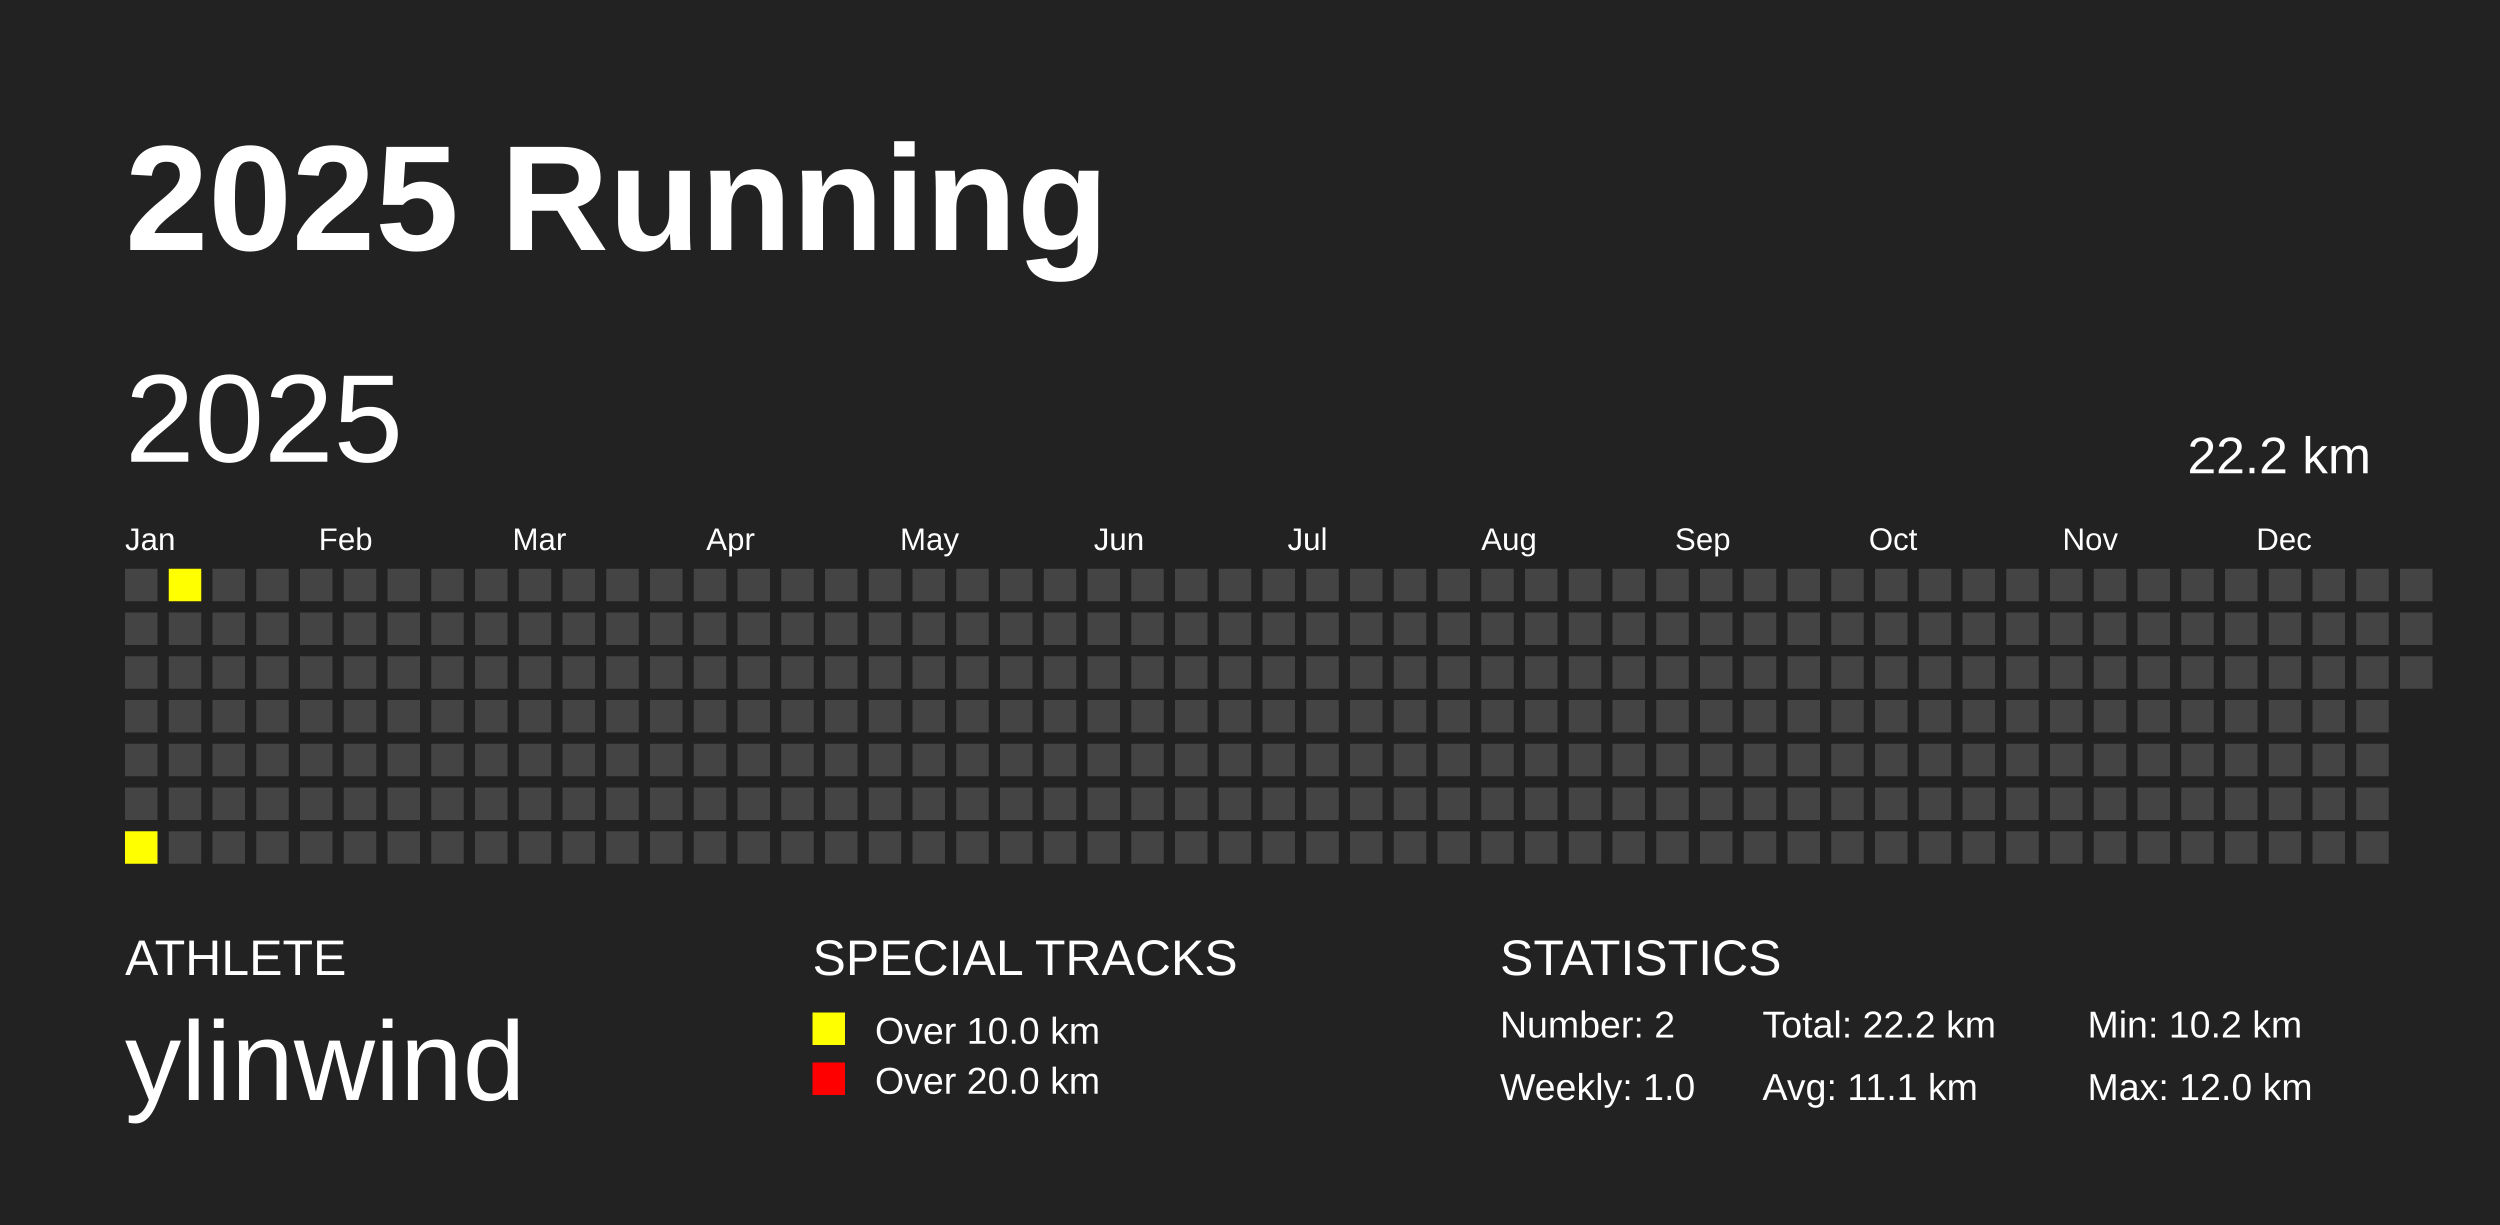
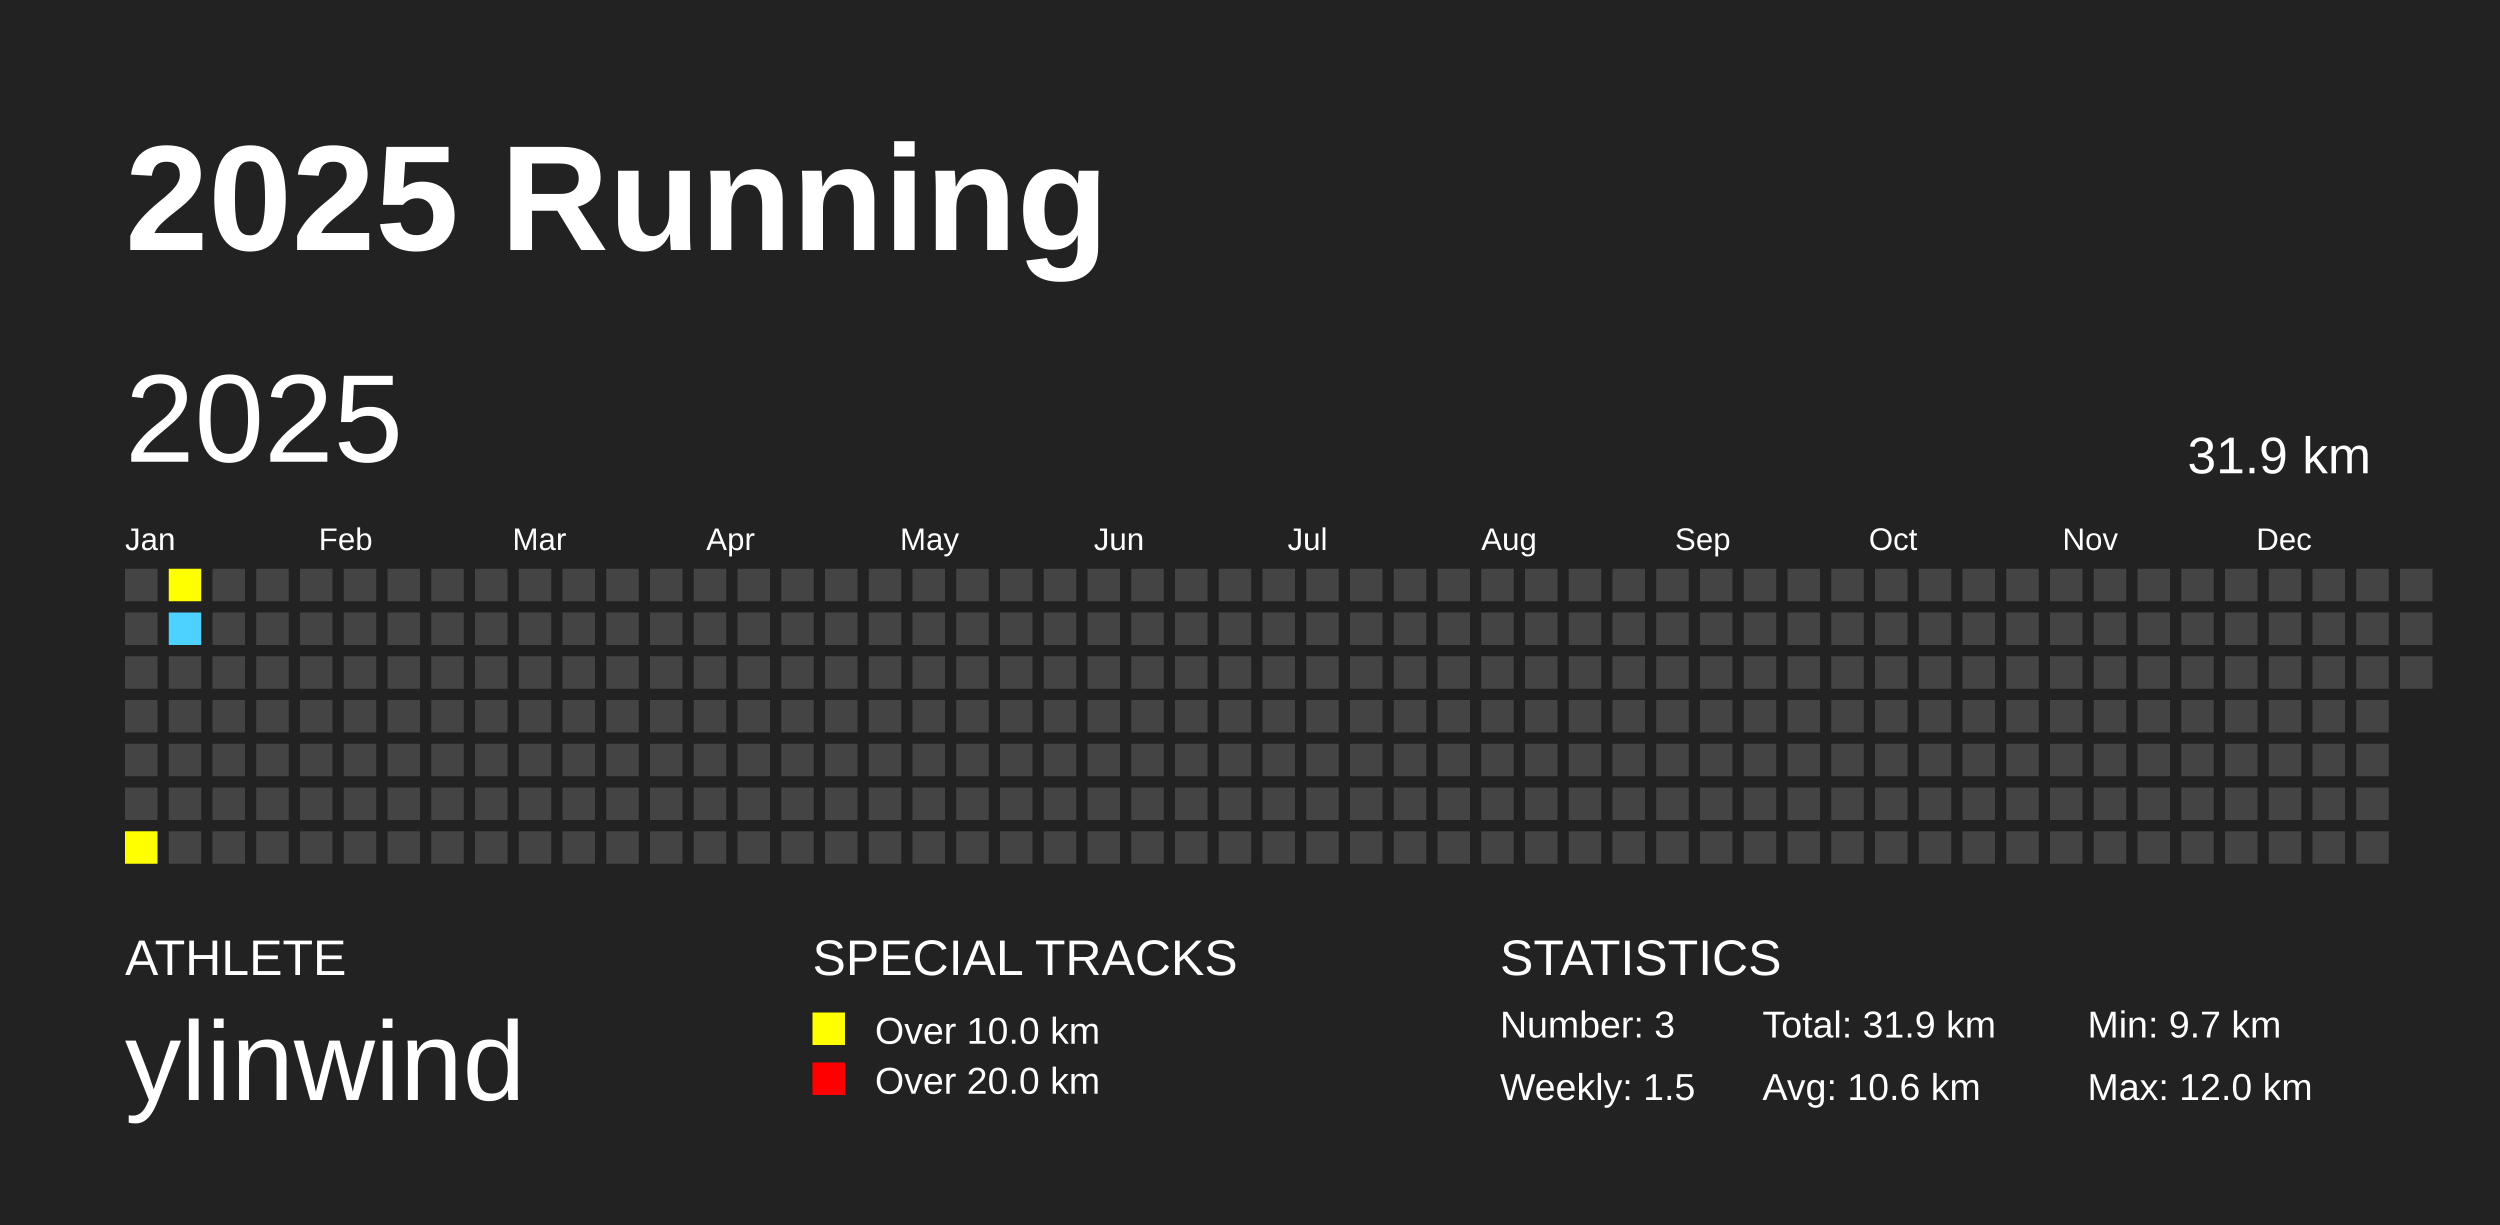
<svg xmlns="http://www.w3.org/2000/svg" baseProfile="full" height="98mm" version="1.1" viewBox="0,0,200,98" width="200mm">
  <defs />
  <rect fill="#222222" height="98" width="200" x="0" y="0" />
  <text fill="#FFFFFF" style="font-size:12px; font-family:Arial; font-weight:bold;" x="10" y="20">2025 Running</text>
  <text fill="#FFFFFF" style="font-size:4px; font-family:Arial" x="10" y="78">ATHLETE</text>
  <text fill="#FFFFFF" style="font-size:9px; font-family:Arial" x="10" y="88">ylinwind</text>
  <text fill="#FFFFFF" style="font-size:4px; font-family:Arial" x="65" y="78">SPECIAL TRACKS</text>
  <rect fill="yellow" height="2.6" width="2.6" x="65" y="81" />
  <text fill="#FFFFFF" style="font-size:3px; font-family:Arial" x="70" y="83.5">Over 10.0 km</text>
  <rect fill="red" height="2.6" width="2.6" x="65" y="85" />
  <text fill="#FFFFFF" style="font-size:3px; font-family:Arial" x="70" y="87.5">Over 20.0 km</text>
  <text fill="#FFFFFF" style="font-size:4px; font-family:Arial" x="120" y="78">STATISTICS</text>
-   <text fill="#FFFFFF" style="font-size:3px; font-family:Arial" x="120" y="83">Number: 2</text>
-   <text fill="#FFFFFF" style="font-size:3px; font-family:Arial" x="120" y="88">Weekly: 1.0</text>
-   <text fill="#FFFFFF" style="font-size:3px; font-family:Arial" x="141" y="83">Total: 22.2 km</text>
-   <text fill="#FFFFFF" style="font-size:3px; font-family:Arial" x="141" y="88">Avg: 11.1 km</text>
-   <text fill="#FFFFFF" style="font-size:3px; font-family:Arial" x="167" y="83">Min: 10.2 km</text>
+   <text fill="#FFFFFF" style="font-size:3px; font-family:Arial" x="120" y="83">Number: 3</text>
+   <text fill="#FFFFFF" style="font-size:3px; font-family:Arial" x="120" y="88">Weekly: 1.5</text>
+   <text fill="#FFFFFF" style="font-size:3px; font-family:Arial" x="141" y="83">Total: 31.9 km</text>
+   <text fill="#FFFFFF" style="font-size:3px; font-family:Arial" x="141" y="88">Avg: 10.6 km</text>
+   <text fill="#FFFFFF" style="font-size:3px; font-family:Arial" x="167" y="83">Min: 9.7 km</text>
  <text fill="#FFFFFF" style="font-size:3px; font-family:Arial" x="167" y="88">Max: 12.0 km</text>
  <text dominant-baseline="hanging" fill="#FFFFFF" style="font-size:10.0px; font-family:Arial;" x="10" y="30">2025</text>
-   <text dominant-baseline="hanging" fill="#FFFFFF" style="font-size:4.125px; font-family:Arial;" x="175" y="35">22.2 km</text>
+   <text dominant-baseline="hanging" fill="#FFFFFF" style="font-size:4.125px; font-family:Arial;" x="175" y="35">31.9 km</text>
  <text fill="#FFFFFF" style="font-size:2.5px; font-family:Arial" x="10.0" y="44">Jan</text>
  <text fill="#FFFFFF" style="font-size:2.5px; font-family:Arial" x="25.5" y="44">Feb</text>
  <text fill="#FFFFFF" style="font-size:2.5px; font-family:Arial" x="41.0" y="44">Mar</text>
  <text fill="#FFFFFF" style="font-size:2.5px; font-family:Arial" x="56.5" y="44">Apr</text>
  <text fill="#FFFFFF" style="font-size:2.5px; font-family:Arial" x="72.0" y="44">May</text>
  <text fill="#FFFFFF" style="font-size:2.5px; font-family:Arial" x="87.5" y="44">Jun</text>
  <text fill="#FFFFFF" style="font-size:2.5px; font-family:Arial" x="103.0" y="44">Jul</text>
  <text fill="#FFFFFF" style="font-size:2.5px; font-family:Arial" x="118.5" y="44">Aug</text>
  <text fill="#FFFFFF" style="font-size:2.5px; font-family:Arial" x="134.0" y="44">Sep</text>
  <text fill="#FFFFFF" style="font-size:2.5px; font-family:Arial" x="149.5" y="44">Oct</text>
  <text fill="#FFFFFF" style="font-size:2.5px; font-family:Arial" x="165.0" y="44">Nov</text>
  <text fill="#FFFFFF" style="font-size:2.5px; font-family:Arial" x="180.5" y="44">Dec</text>
  <rect fill="#444444" height="2.6" width="2.6" x="10.0" y="45.5" />
  <rect fill="#444444" height="2.6" width="2.6" x="10.0" y="49.0" />
  <rect fill="#444444" height="2.6" width="2.6" x="10.0" y="52.5" />
  <rect fill="#444444" height="2.6" width="2.6" x="10.0" y="56.0" />
  <rect fill="#444444" height="2.6" width="2.6" x="10.0" y="59.5" />
  <rect fill="#444444" height="2.6" width="2.6" x="10.0" y="63.0" />
  <rect fill="yellow" height="2.6" width="2.6" x="10.0" y="66.5" />
  <rect fill="yellow" height="2.6" width="2.6" x="13.5" y="45.5" />
-   <rect fill="#444444" height="2.6" width="2.6" x="13.5" y="49.0" />
+   <rect fill="#4DD2FF" height="2.6" width="2.6" x="13.5" y="49.0" />
  <rect fill="#444444" height="2.6" width="2.6" x="13.5" y="52.5" />
  <rect fill="#444444" height="2.6" width="2.6" x="13.5" y="56.0" />
  <rect fill="#444444" height="2.6" width="2.6" x="13.5" y="59.5" />
  <rect fill="#444444" height="2.6" width="2.6" x="13.5" y="63.0" />
  <rect fill="#444444" height="2.6" width="2.6" x="13.5" y="66.5" />
  <rect fill="#444444" height="2.6" width="2.6" x="17.0" y="45.5" />
  <rect fill="#444444" height="2.6" width="2.6" x="17.0" y="49.0" />
  <rect fill="#444444" height="2.6" width="2.6" x="17.0" y="52.5" />
  <rect fill="#444444" height="2.6" width="2.6" x="17.0" y="56.0" />
  <rect fill="#444444" height="2.6" width="2.6" x="17.0" y="59.5" />
  <rect fill="#444444" height="2.6" width="2.6" x="17.0" y="63.0" />
  <rect fill="#444444" height="2.6" width="2.6" x="17.0" y="66.5" />
  <rect fill="#444444" height="2.6" width="2.6" x="20.5" y="45.5" />
  <rect fill="#444444" height="2.6" width="2.6" x="20.5" y="49.0" />
  <rect fill="#444444" height="2.6" width="2.6" x="20.5" y="52.5" />
  <rect fill="#444444" height="2.6" width="2.6" x="20.5" y="56.0" />
  <rect fill="#444444" height="2.6" width="2.6" x="20.5" y="59.5" />
  <rect fill="#444444" height="2.6" width="2.6" x="20.5" y="63.0" />
  <rect fill="#444444" height="2.6" width="2.6" x="20.5" y="66.5" />
  <rect fill="#444444" height="2.6" width="2.6" x="24.0" y="45.5" />
  <rect fill="#444444" height="2.6" width="2.6" x="24.0" y="49.0" />
  <rect fill="#444444" height="2.6" width="2.6" x="24.0" y="52.5" />
  <rect fill="#444444" height="2.6" width="2.6" x="24.0" y="56.0" />
  <rect fill="#444444" height="2.6" width="2.6" x="24.0" y="59.5" />
  <rect fill="#444444" height="2.6" width="2.6" x="24.0" y="63.0" />
  <rect fill="#444444" height="2.6" width="2.6" x="24.0" y="66.5" />
  <rect fill="#444444" height="2.6" width="2.6" x="27.5" y="45.5" />
  <rect fill="#444444" height="2.6" width="2.6" x="27.5" y="49.0" />
  <rect fill="#444444" height="2.6" width="2.6" x="27.5" y="52.5" />
  <rect fill="#444444" height="2.6" width="2.6" x="27.5" y="56.0" />
  <rect fill="#444444" height="2.6" width="2.6" x="27.5" y="59.5" />
  <rect fill="#444444" height="2.6" width="2.6" x="27.5" y="63.0" />
  <rect fill="#444444" height="2.6" width="2.6" x="27.5" y="66.5" />
  <rect fill="#444444" height="2.6" width="2.6" x="31.0" y="45.5" />
  <rect fill="#444444" height="2.6" width="2.6" x="31.0" y="49.0" />
  <rect fill="#444444" height="2.6" width="2.6" x="31.0" y="52.5" />
  <rect fill="#444444" height="2.6" width="2.6" x="31.0" y="56.0" />
  <rect fill="#444444" height="2.6" width="2.6" x="31.0" y="59.5" />
  <rect fill="#444444" height="2.6" width="2.6" x="31.0" y="63.0" />
  <rect fill="#444444" height="2.6" width="2.6" x="31.0" y="66.5" />
  <rect fill="#444444" height="2.6" width="2.6" x="34.5" y="45.5" />
  <rect fill="#444444" height="2.6" width="2.6" x="34.5" y="49.0" />
  <rect fill="#444444" height="2.6" width="2.6" x="34.5" y="52.5" />
  <rect fill="#444444" height="2.6" width="2.6" x="34.5" y="56.0" />
  <rect fill="#444444" height="2.6" width="2.6" x="34.5" y="59.5" />
  <rect fill="#444444" height="2.6" width="2.6" x="34.5" y="63.0" />
  <rect fill="#444444" height="2.6" width="2.6" x="34.5" y="66.5" />
  <rect fill="#444444" height="2.6" width="2.6" x="38.0" y="45.5" />
  <rect fill="#444444" height="2.6" width="2.6" x="38.0" y="49.0" />
  <rect fill="#444444" height="2.6" width="2.6" x="38.0" y="52.5" />
  <rect fill="#444444" height="2.6" width="2.6" x="38.0" y="56.0" />
  <rect fill="#444444" height="2.6" width="2.6" x="38.0" y="59.5" />
  <rect fill="#444444" height="2.6" width="2.6" x="38.0" y="63.0" />
  <rect fill="#444444" height="2.6" width="2.6" x="38.0" y="66.5" />
  <rect fill="#444444" height="2.6" width="2.6" x="41.5" y="45.5" />
  <rect fill="#444444" height="2.6" width="2.6" x="41.5" y="49.0" />
  <rect fill="#444444" height="2.6" width="2.6" x="41.5" y="52.5" />
  <rect fill="#444444" height="2.6" width="2.6" x="41.5" y="56.0" />
  <rect fill="#444444" height="2.6" width="2.6" x="41.5" y="59.5" />
  <rect fill="#444444" height="2.6" width="2.6" x="41.5" y="63.0" />
  <rect fill="#444444" height="2.6" width="2.6" x="41.5" y="66.5" />
  <rect fill="#444444" height="2.6" width="2.6" x="45.0" y="45.5" />
  <rect fill="#444444" height="2.6" width="2.6" x="45.0" y="49.0" />
  <rect fill="#444444" height="2.6" width="2.6" x="45.0" y="52.5" />
  <rect fill="#444444" height="2.6" width="2.6" x="45.0" y="56.0" />
  <rect fill="#444444" height="2.6" width="2.6" x="45.0" y="59.5" />
  <rect fill="#444444" height="2.6" width="2.6" x="45.0" y="63.0" />
  <rect fill="#444444" height="2.6" width="2.6" x="45.0" y="66.5" />
  <rect fill="#444444" height="2.6" width="2.6" x="48.5" y="45.5" />
  <rect fill="#444444" height="2.6" width="2.6" x="48.5" y="49.0" />
  <rect fill="#444444" height="2.6" width="2.6" x="48.5" y="52.5" />
  <rect fill="#444444" height="2.6" width="2.6" x="48.5" y="56.0" />
  <rect fill="#444444" height="2.6" width="2.6" x="48.5" y="59.5" />
  <rect fill="#444444" height="2.6" width="2.6" x="48.5" y="63.0" />
  <rect fill="#444444" height="2.6" width="2.6" x="48.5" y="66.5" />
  <rect fill="#444444" height="2.6" width="2.6" x="52.0" y="45.5" />
  <rect fill="#444444" height="2.6" width="2.6" x="52.0" y="49.0" />
  <rect fill="#444444" height="2.6" width="2.6" x="52.0" y="52.5" />
  <rect fill="#444444" height="2.6" width="2.6" x="52.0" y="56.0" />
  <rect fill="#444444" height="2.6" width="2.6" x="52.0" y="59.5" />
  <rect fill="#444444" height="2.6" width="2.6" x="52.0" y="63.0" />
  <rect fill="#444444" height="2.6" width="2.6" x="52.0" y="66.5" />
  <rect fill="#444444" height="2.6" width="2.6" x="55.5" y="45.5" />
  <rect fill="#444444" height="2.6" width="2.6" x="55.5" y="49.0" />
  <rect fill="#444444" height="2.6" width="2.6" x="55.5" y="52.5" />
  <rect fill="#444444" height="2.6" width="2.6" x="55.5" y="56.0" />
  <rect fill="#444444" height="2.6" width="2.6" x="55.5" y="59.5" />
  <rect fill="#444444" height="2.6" width="2.6" x="55.5" y="63.0" />
  <rect fill="#444444" height="2.6" width="2.6" x="55.5" y="66.5" />
  <rect fill="#444444" height="2.6" width="2.6" x="59.0" y="45.5" />
  <rect fill="#444444" height="2.6" width="2.6" x="59.0" y="49.0" />
  <rect fill="#444444" height="2.6" width="2.6" x="59.0" y="52.5" />
  <rect fill="#444444" height="2.6" width="2.6" x="59.0" y="56.0" />
  <rect fill="#444444" height="2.6" width="2.6" x="59.0" y="59.5" />
  <rect fill="#444444" height="2.6" width="2.6" x="59.0" y="63.0" />
  <rect fill="#444444" height="2.6" width="2.6" x="59.0" y="66.5" />
  <rect fill="#444444" height="2.6" width="2.6" x="62.5" y="45.5" />
  <rect fill="#444444" height="2.6" width="2.6" x="62.5" y="49.0" />
  <rect fill="#444444" height="2.6" width="2.6" x="62.5" y="52.5" />
  <rect fill="#444444" height="2.6" width="2.6" x="62.5" y="56.0" />
  <rect fill="#444444" height="2.6" width="2.6" x="62.5" y="59.5" />
  <rect fill="#444444" height="2.6" width="2.6" x="62.5" y="63.0" />
  <rect fill="#444444" height="2.6" width="2.6" x="62.5" y="66.5" />
  <rect fill="#444444" height="2.6" width="2.6" x="66.0" y="45.5" />
  <rect fill="#444444" height="2.6" width="2.6" x="66.0" y="49.0" />
  <rect fill="#444444" height="2.6" width="2.6" x="66.0" y="52.5" />
  <rect fill="#444444" height="2.6" width="2.6" x="66.0" y="56.0" />
  <rect fill="#444444" height="2.6" width="2.6" x="66.0" y="59.5" />
  <rect fill="#444444" height="2.6" width="2.6" x="66.0" y="63.0" />
  <rect fill="#444444" height="2.6" width="2.6" x="66.0" y="66.5" />
  <rect fill="#444444" height="2.6" width="2.6" x="69.5" y="45.5" />
  <rect fill="#444444" height="2.6" width="2.6" x="69.5" y="49.0" />
  <rect fill="#444444" height="2.6" width="2.6" x="69.5" y="52.5" />
  <rect fill="#444444" height="2.6" width="2.6" x="69.5" y="56.0" />
  <rect fill="#444444" height="2.6" width="2.6" x="69.5" y="59.5" />
  <rect fill="#444444" height="2.6" width="2.6" x="69.5" y="63.0" />
  <rect fill="#444444" height="2.6" width="2.6" x="69.5" y="66.5" />
  <rect fill="#444444" height="2.6" width="2.6" x="73.0" y="45.5" />
  <rect fill="#444444" height="2.6" width="2.6" x="73.0" y="49.0" />
  <rect fill="#444444" height="2.6" width="2.6" x="73.0" y="52.5" />
  <rect fill="#444444" height="2.6" width="2.6" x="73.0" y="56.0" />
  <rect fill="#444444" height="2.6" width="2.6" x="73.0" y="59.5" />
  <rect fill="#444444" height="2.6" width="2.6" x="73.0" y="63.0" />
  <rect fill="#444444" height="2.6" width="2.6" x="73.0" y="66.5" />
  <rect fill="#444444" height="2.6" width="2.6" x="76.5" y="45.5" />
  <rect fill="#444444" height="2.6" width="2.6" x="76.5" y="49.0" />
  <rect fill="#444444" height="2.6" width="2.6" x="76.5" y="52.5" />
  <rect fill="#444444" height="2.6" width="2.6" x="76.5" y="56.0" />
  <rect fill="#444444" height="2.6" width="2.6" x="76.5" y="59.5" />
  <rect fill="#444444" height="2.6" width="2.6" x="76.5" y="63.0" />
  <rect fill="#444444" height="2.6" width="2.6" x="76.5" y="66.5" />
  <rect fill="#444444" height="2.6" width="2.6" x="80.0" y="45.5" />
  <rect fill="#444444" height="2.6" width="2.6" x="80.0" y="49.0" />
  <rect fill="#444444" height="2.6" width="2.6" x="80.0" y="52.5" />
  <rect fill="#444444" height="2.6" width="2.6" x="80.0" y="56.0" />
  <rect fill="#444444" height="2.6" width="2.6" x="80.0" y="59.5" />
  <rect fill="#444444" height="2.6" width="2.6" x="80.0" y="63.0" />
  <rect fill="#444444" height="2.6" width="2.6" x="80.0" y="66.5" />
  <rect fill="#444444" height="2.6" width="2.6" x="83.5" y="45.5" />
  <rect fill="#444444" height="2.6" width="2.6" x="83.5" y="49.0" />
  <rect fill="#444444" height="2.6" width="2.6" x="83.5" y="52.5" />
  <rect fill="#444444" height="2.6" width="2.6" x="83.5" y="56.0" />
  <rect fill="#444444" height="2.6" width="2.6" x="83.5" y="59.5" />
  <rect fill="#444444" height="2.6" width="2.6" x="83.5" y="63.0" />
  <rect fill="#444444" height="2.6" width="2.6" x="83.5" y="66.5" />
  <rect fill="#444444" height="2.6" width="2.6" x="87.0" y="45.5" />
  <rect fill="#444444" height="2.6" width="2.6" x="87.0" y="49.0" />
  <rect fill="#444444" height="2.6" width="2.6" x="87.0" y="52.5" />
  <rect fill="#444444" height="2.6" width="2.6" x="87.0" y="56.0" />
  <rect fill="#444444" height="2.6" width="2.6" x="87.0" y="59.5" />
  <rect fill="#444444" height="2.6" width="2.6" x="87.0" y="63.0" />
  <rect fill="#444444" height="2.6" width="2.6" x="87.0" y="66.5" />
  <rect fill="#444444" height="2.6" width="2.6" x="90.5" y="45.5" />
  <rect fill="#444444" height="2.6" width="2.6" x="90.5" y="49.0" />
  <rect fill="#444444" height="2.6" width="2.6" x="90.5" y="52.5" />
  <rect fill="#444444" height="2.6" width="2.6" x="90.5" y="56.0" />
  <rect fill="#444444" height="2.6" width="2.6" x="90.5" y="59.5" />
  <rect fill="#444444" height="2.6" width="2.6" x="90.5" y="63.0" />
  <rect fill="#444444" height="2.6" width="2.6" x="90.5" y="66.5" />
  <rect fill="#444444" height="2.6" width="2.6" x="94.0" y="45.5" />
  <rect fill="#444444" height="2.6" width="2.6" x="94.0" y="49.0" />
  <rect fill="#444444" height="2.6" width="2.6" x="94.0" y="52.5" />
  <rect fill="#444444" height="2.6" width="2.6" x="94.0" y="56.0" />
  <rect fill="#444444" height="2.6" width="2.6" x="94.0" y="59.5" />
  <rect fill="#444444" height="2.6" width="2.6" x="94.0" y="63.0" />
  <rect fill="#444444" height="2.6" width="2.6" x="94.0" y="66.5" />
  <rect fill="#444444" height="2.6" width="2.6" x="97.5" y="45.5" />
  <rect fill="#444444" height="2.6" width="2.6" x="97.5" y="49.0" />
  <rect fill="#444444" height="2.6" width="2.6" x="97.5" y="52.5" />
  <rect fill="#444444" height="2.6" width="2.6" x="97.5" y="56.0" />
  <rect fill="#444444" height="2.6" width="2.6" x="97.5" y="59.5" />
  <rect fill="#444444" height="2.6" width="2.6" x="97.5" y="63.0" />
  <rect fill="#444444" height="2.6" width="2.6" x="97.5" y="66.5" />
  <rect fill="#444444" height="2.6" width="2.6" x="101.0" y="45.5" />
  <rect fill="#444444" height="2.6" width="2.6" x="101.0" y="49.0" />
  <rect fill="#444444" height="2.6" width="2.6" x="101.0" y="52.5" />
  <rect fill="#444444" height="2.6" width="2.6" x="101.0" y="56.0" />
  <rect fill="#444444" height="2.6" width="2.6" x="101.0" y="59.5" />
  <rect fill="#444444" height="2.6" width="2.6" x="101.0" y="63.0" />
  <rect fill="#444444" height="2.6" width="2.6" x="101.0" y="66.5" />
  <rect fill="#444444" height="2.6" width="2.6" x="104.5" y="45.5" />
  <rect fill="#444444" height="2.6" width="2.6" x="104.5" y="49.0" />
  <rect fill="#444444" height="2.6" width="2.6" x="104.5" y="52.5" />
  <rect fill="#444444" height="2.6" width="2.6" x="104.5" y="56.0" />
  <rect fill="#444444" height="2.6" width="2.6" x="104.5" y="59.5" />
  <rect fill="#444444" height="2.6" width="2.6" x="104.5" y="63.0" />
  <rect fill="#444444" height="2.6" width="2.6" x="104.5" y="66.5" />
  <rect fill="#444444" height="2.6" width="2.6" x="108.0" y="45.5" />
  <rect fill="#444444" height="2.6" width="2.6" x="108.0" y="49.0" />
  <rect fill="#444444" height="2.6" width="2.6" x="108.0" y="52.5" />
  <rect fill="#444444" height="2.6" width="2.6" x="108.0" y="56.0" />
  <rect fill="#444444" height="2.6" width="2.6" x="108.0" y="59.5" />
  <rect fill="#444444" height="2.6" width="2.6" x="108.0" y="63.0" />
  <rect fill="#444444" height="2.6" width="2.6" x="108.0" y="66.5" />
  <rect fill="#444444" height="2.6" width="2.6" x="111.5" y="45.5" />
  <rect fill="#444444" height="2.6" width="2.6" x="111.5" y="49.0" />
  <rect fill="#444444" height="2.6" width="2.6" x="111.5" y="52.5" />
  <rect fill="#444444" height="2.6" width="2.6" x="111.5" y="56.0" />
  <rect fill="#444444" height="2.6" width="2.6" x="111.5" y="59.5" />
  <rect fill="#444444" height="2.6" width="2.6" x="111.5" y="63.0" />
  <rect fill="#444444" height="2.6" width="2.6" x="111.5" y="66.5" />
  <rect fill="#444444" height="2.6" width="2.6" x="115.0" y="45.5" />
  <rect fill="#444444" height="2.6" width="2.6" x="115.0" y="49.0" />
  <rect fill="#444444" height="2.6" width="2.6" x="115.0" y="52.5" />
  <rect fill="#444444" height="2.6" width="2.6" x="115.0" y="56.0" />
  <rect fill="#444444" height="2.6" width="2.6" x="115.0" y="59.5" />
  <rect fill="#444444" height="2.6" width="2.6" x="115.0" y="63.0" />
  <rect fill="#444444" height="2.6" width="2.6" x="115.0" y="66.5" />
  <rect fill="#444444" height="2.6" width="2.6" x="118.5" y="45.5" />
  <rect fill="#444444" height="2.6" width="2.6" x="118.5" y="49.0" />
  <rect fill="#444444" height="2.6" width="2.6" x="118.5" y="52.5" />
  <rect fill="#444444" height="2.6" width="2.6" x="118.5" y="56.0" />
  <rect fill="#444444" height="2.6" width="2.6" x="118.5" y="59.5" />
  <rect fill="#444444" height="2.6" width="2.6" x="118.5" y="63.0" />
  <rect fill="#444444" height="2.6" width="2.6" x="118.5" y="66.5" />
  <rect fill="#444444" height="2.6" width="2.6" x="122.0" y="45.5" />
  <rect fill="#444444" height="2.6" width="2.6" x="122.0" y="49.0" />
  <rect fill="#444444" height="2.6" width="2.6" x="122.0" y="52.5" />
  <rect fill="#444444" height="2.6" width="2.6" x="122.0" y="56.0" />
  <rect fill="#444444" height="2.6" width="2.6" x="122.0" y="59.5" />
  <rect fill="#444444" height="2.6" width="2.6" x="122.0" y="63.0" />
  <rect fill="#444444" height="2.6" width="2.6" x="122.0" y="66.5" />
  <rect fill="#444444" height="2.6" width="2.6" x="125.5" y="45.5" />
  <rect fill="#444444" height="2.6" width="2.6" x="125.5" y="49.0" />
  <rect fill="#444444" height="2.6" width="2.6" x="125.5" y="52.5" />
  <rect fill="#444444" height="2.6" width="2.6" x="125.5" y="56.0" />
  <rect fill="#444444" height="2.6" width="2.6" x="125.5" y="59.5" />
  <rect fill="#444444" height="2.6" width="2.6" x="125.5" y="63.0" />
  <rect fill="#444444" height="2.6" width="2.6" x="125.5" y="66.5" />
  <rect fill="#444444" height="2.6" width="2.6" x="129.0" y="45.5" />
  <rect fill="#444444" height="2.6" width="2.6" x="129.0" y="49.0" />
  <rect fill="#444444" height="2.6" width="2.6" x="129.0" y="52.5" />
  <rect fill="#444444" height="2.6" width="2.6" x="129.0" y="56.0" />
  <rect fill="#444444" height="2.6" width="2.6" x="129.0" y="59.5" />
  <rect fill="#444444" height="2.6" width="2.6" x="129.0" y="63.0" />
  <rect fill="#444444" height="2.6" width="2.6" x="129.0" y="66.5" />
  <rect fill="#444444" height="2.6" width="2.6" x="132.5" y="45.5" />
  <rect fill="#444444" height="2.6" width="2.6" x="132.5" y="49.0" />
  <rect fill="#444444" height="2.6" width="2.6" x="132.5" y="52.5" />
  <rect fill="#444444" height="2.6" width="2.6" x="132.5" y="56.0" />
  <rect fill="#444444" height="2.6" width="2.6" x="132.5" y="59.5" />
  <rect fill="#444444" height="2.6" width="2.6" x="132.5" y="63.0" />
  <rect fill="#444444" height="2.6" width="2.6" x="132.5" y="66.5" />
  <rect fill="#444444" height="2.6" width="2.6" x="136.0" y="45.5" />
  <rect fill="#444444" height="2.6" width="2.6" x="136.0" y="49.0" />
  <rect fill="#444444" height="2.6" width="2.6" x="136.0" y="52.5" />
  <rect fill="#444444" height="2.6" width="2.6" x="136.0" y="56.0" />
  <rect fill="#444444" height="2.6" width="2.6" x="136.0" y="59.5" />
  <rect fill="#444444" height="2.6" width="2.6" x="136.0" y="63.0" />
  <rect fill="#444444" height="2.6" width="2.6" x="136.0" y="66.5" />
  <rect fill="#444444" height="2.6" width="2.6" x="139.5" y="45.5" />
  <rect fill="#444444" height="2.6" width="2.6" x="139.5" y="49.0" />
  <rect fill="#444444" height="2.6" width="2.6" x="139.5" y="52.5" />
  <rect fill="#444444" height="2.6" width="2.6" x="139.5" y="56.0" />
  <rect fill="#444444" height="2.6" width="2.6" x="139.5" y="59.5" />
  <rect fill="#444444" height="2.6" width="2.6" x="139.5" y="63.0" />
  <rect fill="#444444" height="2.6" width="2.6" x="139.5" y="66.5" />
  <rect fill="#444444" height="2.6" width="2.6" x="143.0" y="45.5" />
  <rect fill="#444444" height="2.6" width="2.6" x="143.0" y="49.0" />
  <rect fill="#444444" height="2.6" width="2.6" x="143.0" y="52.5" />
  <rect fill="#444444" height="2.6" width="2.6" x="143.0" y="56.0" />
  <rect fill="#444444" height="2.6" width="2.6" x="143.0" y="59.5" />
  <rect fill="#444444" height="2.6" width="2.6" x="143.0" y="63.0" />
  <rect fill="#444444" height="2.6" width="2.6" x="143.0" y="66.5" />
  <rect fill="#444444" height="2.6" width="2.6" x="146.5" y="45.5" />
  <rect fill="#444444" height="2.6" width="2.6" x="146.5" y="49.0" />
  <rect fill="#444444" height="2.6" width="2.6" x="146.5" y="52.5" />
  <rect fill="#444444" height="2.6" width="2.6" x="146.5" y="56.0" />
  <rect fill="#444444" height="2.6" width="2.6" x="146.5" y="59.5" />
  <rect fill="#444444" height="2.6" width="2.6" x="146.5" y="63.0" />
  <rect fill="#444444" height="2.6" width="2.6" x="146.5" y="66.5" />
  <rect fill="#444444" height="2.6" width="2.6" x="150.0" y="45.5" />
  <rect fill="#444444" height="2.6" width="2.6" x="150.0" y="49.0" />
  <rect fill="#444444" height="2.6" width="2.6" x="150.0" y="52.5" />
  <rect fill="#444444" height="2.6" width="2.6" x="150.0" y="56.0" />
  <rect fill="#444444" height="2.6" width="2.6" x="150.0" y="59.5" />
  <rect fill="#444444" height="2.6" width="2.6" x="150.0" y="63.0" />
  <rect fill="#444444" height="2.6" width="2.6" x="150.0" y="66.5" />
  <rect fill="#444444" height="2.6" width="2.6" x="153.5" y="45.5" />
  <rect fill="#444444" height="2.6" width="2.6" x="153.5" y="49.0" />
  <rect fill="#444444" height="2.6" width="2.6" x="153.5" y="52.5" />
  <rect fill="#444444" height="2.6" width="2.6" x="153.5" y="56.0" />
  <rect fill="#444444" height="2.6" width="2.6" x="153.5" y="59.5" />
  <rect fill="#444444" height="2.6" width="2.6" x="153.5" y="63.0" />
  <rect fill="#444444" height="2.6" width="2.6" x="153.5" y="66.5" />
  <rect fill="#444444" height="2.6" width="2.6" x="157.0" y="45.5" />
  <rect fill="#444444" height="2.6" width="2.6" x="157.0" y="49.0" />
  <rect fill="#444444" height="2.6" width="2.6" x="157.0" y="52.5" />
  <rect fill="#444444" height="2.6" width="2.6" x="157.0" y="56.0" />
  <rect fill="#444444" height="2.6" width="2.6" x="157.0" y="59.5" />
  <rect fill="#444444" height="2.6" width="2.6" x="157.0" y="63.0" />
  <rect fill="#444444" height="2.6" width="2.6" x="157.0" y="66.5" />
  <rect fill="#444444" height="2.6" width="2.6" x="160.5" y="45.5" />
  <rect fill="#444444" height="2.6" width="2.6" x="160.5" y="49.0" />
  <rect fill="#444444" height="2.6" width="2.6" x="160.5" y="52.5" />
  <rect fill="#444444" height="2.6" width="2.6" x="160.5" y="56.0" />
  <rect fill="#444444" height="2.6" width="2.6" x="160.5" y="59.5" />
  <rect fill="#444444" height="2.6" width="2.6" x="160.5" y="63.0" />
  <rect fill="#444444" height="2.6" width="2.6" x="160.5" y="66.5" />
  <rect fill="#444444" height="2.6" width="2.6" x="164.0" y="45.5" />
  <rect fill="#444444" height="2.6" width="2.6" x="164.0" y="49.0" />
  <rect fill="#444444" height="2.6" width="2.6" x="164.0" y="52.5" />
  <rect fill="#444444" height="2.6" width="2.6" x="164.0" y="56.0" />
  <rect fill="#444444" height="2.6" width="2.6" x="164.0" y="59.5" />
  <rect fill="#444444" height="2.6" width="2.6" x="164.0" y="63.0" />
  <rect fill="#444444" height="2.6" width="2.6" x="164.0" y="66.5" />
  <rect fill="#444444" height="2.6" width="2.6" x="167.5" y="45.5" />
  <rect fill="#444444" height="2.6" width="2.6" x="167.5" y="49.0" />
  <rect fill="#444444" height="2.6" width="2.6" x="167.5" y="52.5" />
  <rect fill="#444444" height="2.6" width="2.6" x="167.5" y="56.0" />
  <rect fill="#444444" height="2.6" width="2.6" x="167.5" y="59.5" />
  <rect fill="#444444" height="2.6" width="2.6" x="167.5" y="63.0" />
  <rect fill="#444444" height="2.6" width="2.6" x="167.5" y="66.5" />
  <rect fill="#444444" height="2.6" width="2.6" x="171.0" y="45.5" />
  <rect fill="#444444" height="2.6" width="2.6" x="171.0" y="49.0" />
  <rect fill="#444444" height="2.6" width="2.6" x="171.0" y="52.5" />
  <rect fill="#444444" height="2.6" width="2.6" x="171.0" y="56.0" />
  <rect fill="#444444" height="2.6" width="2.6" x="171.0" y="59.5" />
  <rect fill="#444444" height="2.6" width="2.6" x="171.0" y="63.0" />
  <rect fill="#444444" height="2.6" width="2.6" x="171.0" y="66.5" />
  <rect fill="#444444" height="2.6" width="2.6" x="174.5" y="45.5" />
  <rect fill="#444444" height="2.6" width="2.6" x="174.5" y="49.0" />
  <rect fill="#444444" height="2.6" width="2.6" x="174.5" y="52.5" />
  <rect fill="#444444" height="2.6" width="2.6" x="174.5" y="56.0" />
  <rect fill="#444444" height="2.6" width="2.6" x="174.5" y="59.5" />
  <rect fill="#444444" height="2.6" width="2.6" x="174.5" y="63.0" />
  <rect fill="#444444" height="2.6" width="2.6" x="174.5" y="66.5" />
  <rect fill="#444444" height="2.6" width="2.6" x="178.0" y="45.5" />
  <rect fill="#444444" height="2.6" width="2.6" x="178.0" y="49.0" />
  <rect fill="#444444" height="2.6" width="2.6" x="178.0" y="52.5" />
  <rect fill="#444444" height="2.6" width="2.6" x="178.0" y="56.0" />
  <rect fill="#444444" height="2.6" width="2.6" x="178.0" y="59.5" />
  <rect fill="#444444" height="2.6" width="2.6" x="178.0" y="63.0" />
  <rect fill="#444444" height="2.6" width="2.6" x="178.0" y="66.5" />
  <rect fill="#444444" height="2.6" width="2.6" x="181.5" y="45.5" />
  <rect fill="#444444" height="2.6" width="2.6" x="181.5" y="49.0" />
  <rect fill="#444444" height="2.6" width="2.6" x="181.5" y="52.5" />
  <rect fill="#444444" height="2.6" width="2.6" x="181.5" y="56.0" />
  <rect fill="#444444" height="2.6" width="2.6" x="181.5" y="59.5" />
  <rect fill="#444444" height="2.6" width="2.6" x="181.5" y="63.0" />
  <rect fill="#444444" height="2.6" width="2.6" x="181.5" y="66.5" />
  <rect fill="#444444" height="2.6" width="2.6" x="185.0" y="45.5" />
  <rect fill="#444444" height="2.6" width="2.6" x="185.0" y="49.0" />
  <rect fill="#444444" height="2.6" width="2.6" x="185.0" y="52.5" />
  <rect fill="#444444" height="2.6" width="2.6" x="185.0" y="56.0" />
  <rect fill="#444444" height="2.6" width="2.6" x="185.0" y="59.5" />
  <rect fill="#444444" height="2.6" width="2.6" x="185.0" y="63.0" />
  <rect fill="#444444" height="2.6" width="2.6" x="185.0" y="66.5" />
  <rect fill="#444444" height="2.6" width="2.6" x="188.5" y="45.5" />
  <rect fill="#444444" height="2.6" width="2.6" x="188.5" y="49.0" />
  <rect fill="#444444" height="2.6" width="2.6" x="188.5" y="52.5" />
  <rect fill="#444444" height="2.6" width="2.6" x="188.5" y="56.0" />
  <rect fill="#444444" height="2.6" width="2.6" x="188.5" y="59.5" />
  <rect fill="#444444" height="2.6" width="2.6" x="188.5" y="63.0" />
  <rect fill="#444444" height="2.6" width="2.6" x="188.5" y="66.5" />
  <rect fill="#444444" height="2.6" width="2.6" x="192.0" y="45.5" />
  <rect fill="#444444" height="2.6" width="2.6" x="192.0" y="49.0" />
  <rect fill="#444444" height="2.6" width="2.6" x="192.0" y="52.5" />
</svg>
